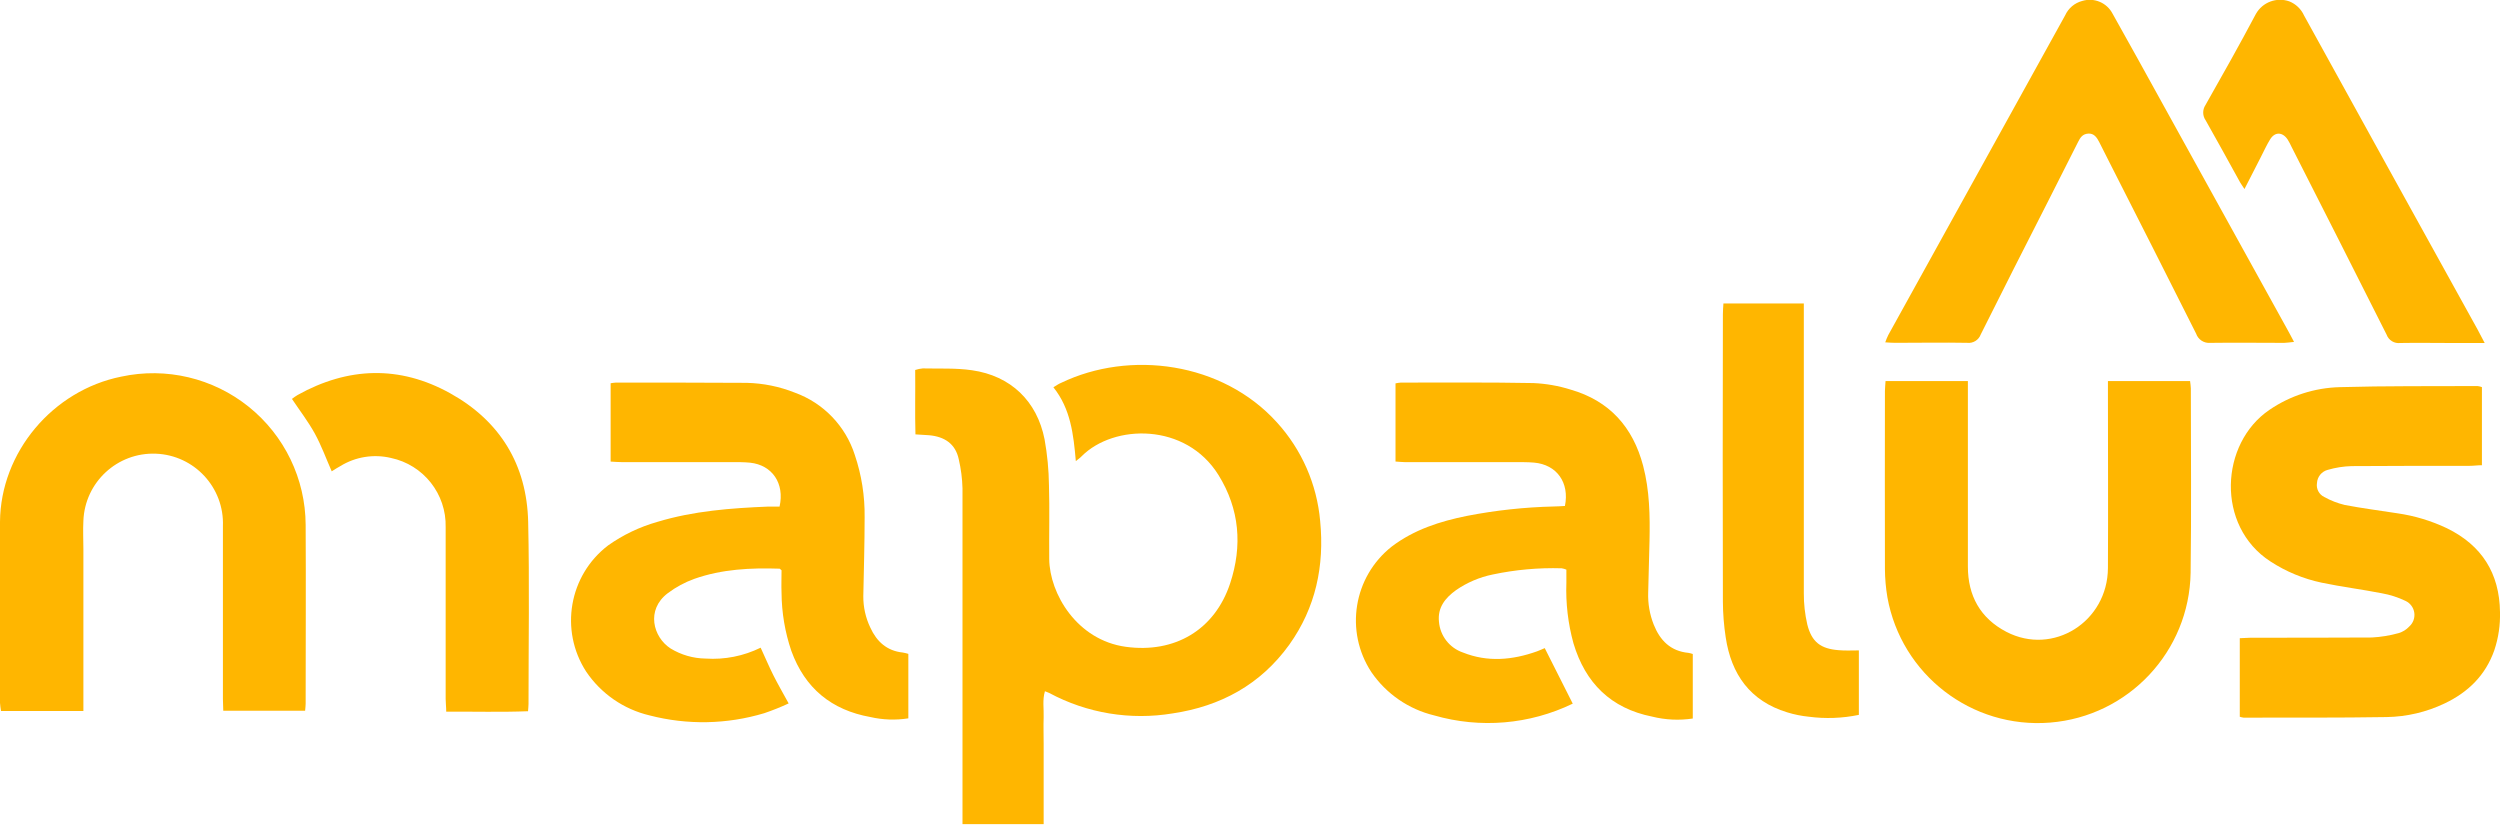
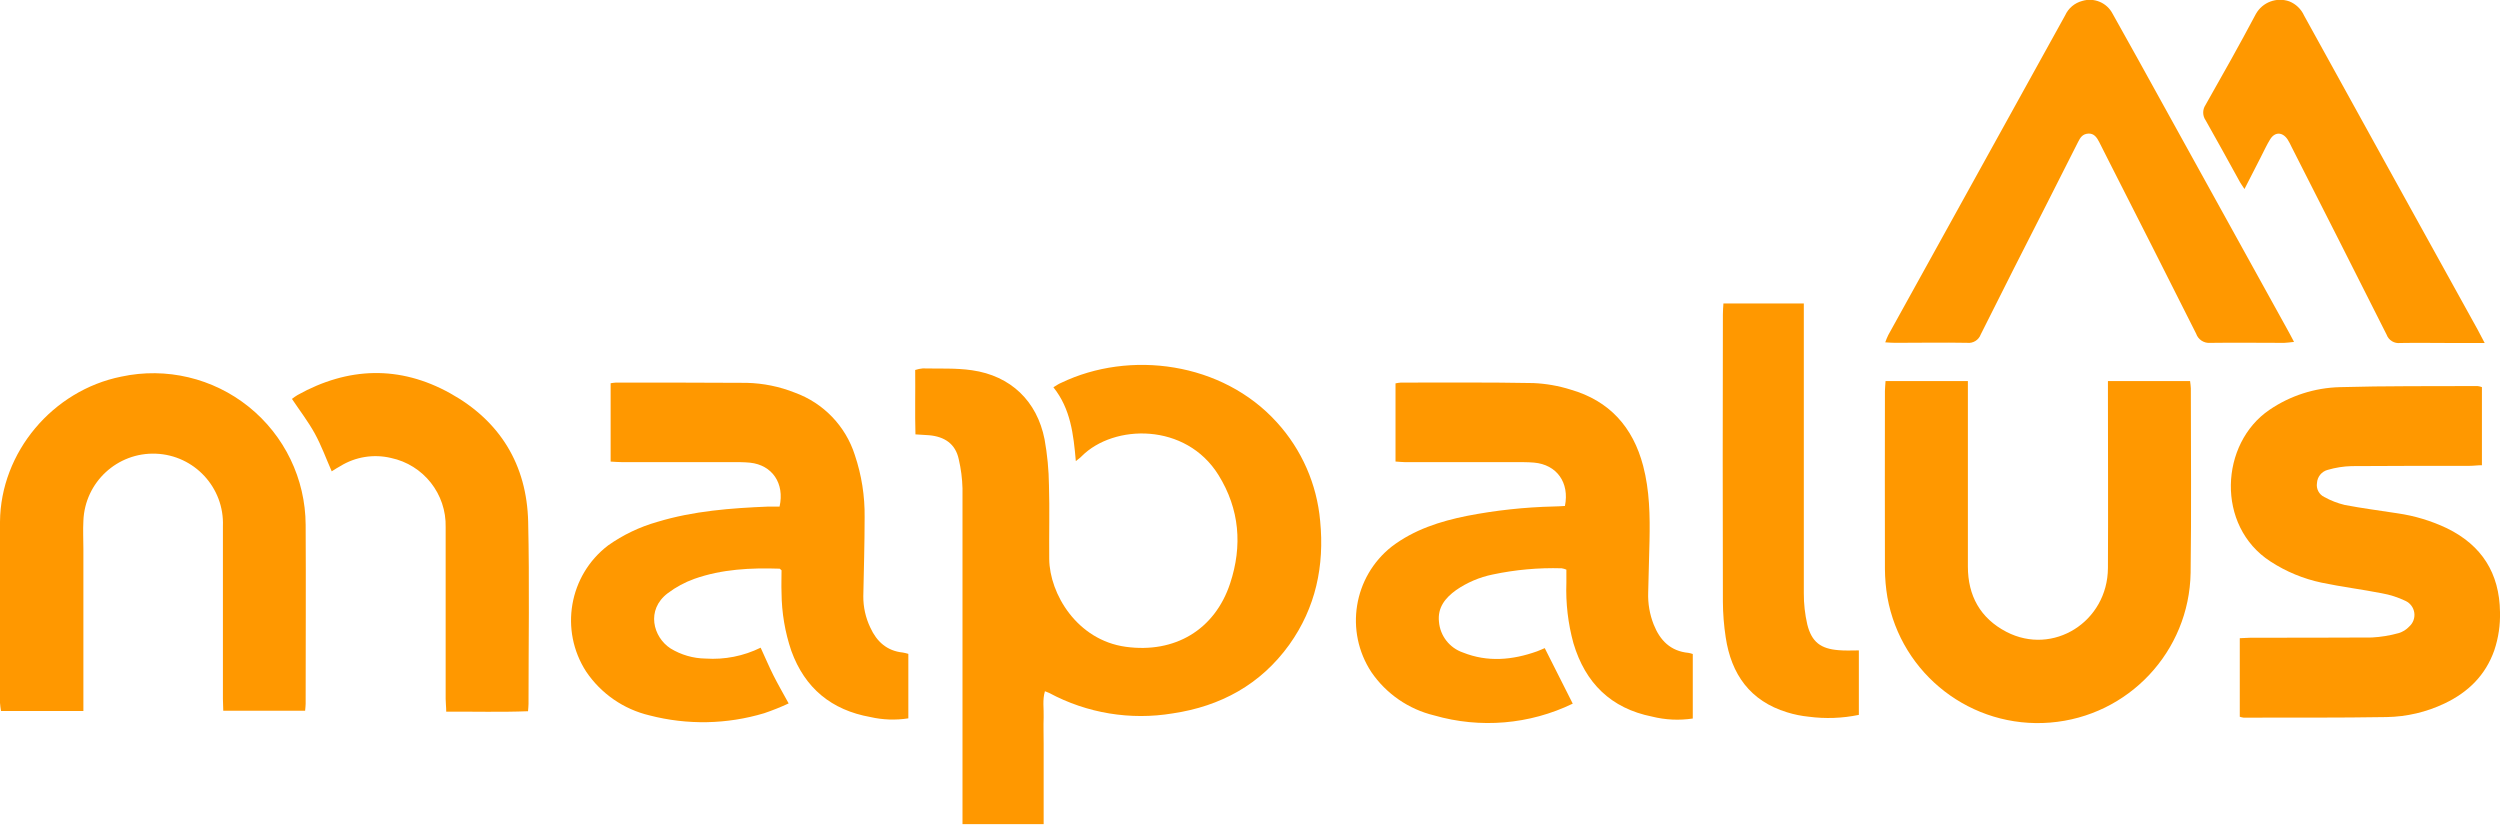
<svg xmlns="http://www.w3.org/2000/svg" viewBox="0 0 569.61 187.77">
  <defs>
-     <style>.cls-1{fill:#ffb600;}</style>
+     <style>.cls-1{fill:#FF9800;}</style>
  </defs>
  <g id="Layer_2">
    <g id="Layer_1-2">
      <path class="cls-1" d="M245.12,105.06c-.53-6.1-1.18-11.91-5.11-16.82.69-.42,1.19-.78,1.74-1,15.64-7.53,36.73-4.78,49.19,9a38.37,38.37,0,0,1,9.85,22.46c1,10.2-1,19.75-7.05,28.21-6.55,9.08-15.63,14-26.53,15.63a44.13,44.13,0,0,1-28.13-4.64,10,10,0,0,0-1-.41c-.6,2-.22,4-.29,5.95s0,4,0,6v18.34H219.3v-2.85q0-36.82,0-73.66a33,33,0,0,0-.85-6.62c-.75-3.54-3.24-5.15-6.7-5.48-.95-.08-1.9-.12-3.17-.2-.14-4.89,0-9.72-.06-14.67a7.79,7.79,0,0,1,1.72-.36c3.75.09,7.54-.12,11.23.42,8.82,1.27,14.8,7,16.53,15.74a63.41,63.41,0,0,1,1,10.48c.17,5.59,0,11.19.06,16.79.08,7.9,6.31,18.47,17.44,20s20.27-3.83,23.78-14.45c2.83-8.57,2.16-16.92-2.65-24.68-7.45-12-23.85-11.63-31.16-4.31C246.16,104.28,245.76,104.54,245.12,105.06Z" />
      <path class="cls-1" d="M358.34,160.32A44.31,44.31,0,0,1,326.76,163a24.23,24.23,0,0,1-14.3-9.86,21.44,21.44,0,0,1,4.63-28.6c5.09-3.87,11-5.76,17.16-7A118.08,118.08,0,0,1,354,115.4c.87,0,1.73-.08,2.56-.12,1.08-5.33-1.87-9.43-7.05-9.88-1.51-.13-3-.1-4.56-.1l-24.71,0c-.7,0-1.41-.09-2.28-.14V87.35a8.45,8.45,0,0,1,1.21-.18c10.07,0,20.15-.08,30.22.11a33.18,33.18,0,0,1,8.47,1.49c8.85,2.55,14.19,8.53,16.52,17.36,1.48,5.64,1.57,11.39,1.45,17.15-.08,3.92-.19,7.84-.3,11.75a18.07,18.07,0,0,0,1.26,7.28c1.43,3.6,3.83,6.05,7.9,6.44a6.36,6.36,0,0,1,1,.26v14.7a23.71,23.71,0,0,1-9.28-.44c-9.38-1.88-15.21-7.65-17.91-16.71a45.73,45.73,0,0,1-1.61-13.77c0-1,0-1.91,0-3a4.65,4.65,0,0,0-1.07-.31,66.5,66.5,0,0,0-15.73,1.42,22.66,22.66,0,0,0-8.33,3.55c-2.45,1.77-4.25,3.95-3.9,7.22a8.11,8.11,0,0,0,5.46,7c5.63,2.25,11.28,1.73,16.87-.26.59-.21,1.16-.49,1.77-.74C354.06,151.79,356.09,155.85,358.34,160.32Z" />
      <path class="cls-1" d="M178.07,129.94c-.32-.27-.38-.37-.44-.37-6.59-.22-13.14.1-19.41,2.31a23.07,23.07,0,0,0-6.08,3.28c-5,3.79-3.34,10,.63,12.58a15.73,15.73,0,0,0,8,2.31,24.67,24.67,0,0,0,12.54-2.48c1,2.15,1.88,4.26,2.9,6.29s2.19,4.06,3.48,6.41a55.27,55.27,0,0,1-5.57,2.23A48.46,48.46,0,0,1,148,163a24.09,24.09,0,0,1-14.46-10,21.49,21.49,0,0,1,5-28.72,36.8,36.8,0,0,1,11.19-5.36c8.27-2.51,16.79-3.15,25.36-3.5.86,0,1.73,0,2.53,0,1.19-5.3-1.69-9.47-6.72-10-1.43-.14-2.88-.13-4.32-.13-8.32,0-16.63,0-24.95,0-.79,0-1.57-.07-2.5-.12V87.32a10.9,10.9,0,0,1,1.24-.15c9.91,0,19.83,0,29.75.06a31.61,31.61,0,0,1,11,2.24,22.32,22.32,0,0,1,13.65,14.21,42.62,42.62,0,0,1,2.23,14.15c0,6-.18,12-.3,18A16.28,16.28,0,0,0,198.3,143c1.45,3.18,3.78,5.31,7.42,5.68a10.41,10.41,0,0,1,1.24.3v14.69a22.83,22.83,0,0,1-8.66-.3c-8.84-1.59-14.91-6.55-18-15.07a42,42,0,0,1-2.23-13.19C178,133.4,178.07,131.64,178.07,129.94Z" />
      <path class="cls-1" d="M565.49,88.2V106c-1,0-1.92.14-2.84.14-9,0-17.91,0-26.87.06a21.57,21.57,0,0,0-5.4.85,3.29,3.29,0,0,0-2.47,3,3,3,0,0,0,1.66,3.19,18.76,18.76,0,0,0,4.65,1.81c4,.77,8,1.27,12.07,1.91a39.28,39.28,0,0,1,11.21,3.39q11.93,5.82,12.11,19.1a25.29,25.29,0,0,1-1.3,8.72c-2,5.69-5.95,9.55-11.31,12.1a31.88,31.88,0,0,1-13.22,3.11c-10.87.18-21.74.11-32.62.13a5,5,0,0,1-.84-.2V145.41c.82,0,1.66-.11,2.51-.11,9.2,0,18.39,0,27.59-.05a28.32,28.32,0,0,0,6.1-1,5.32,5.32,0,0,0,2.4-1.49,3.53,3.53,0,0,0-.82-5.84,21,21,0,0,0-5.44-1.75c-4.54-.89-9.15-1.46-13.68-2.41a34.38,34.38,0,0,1-11.68-4.84c-12.47-8.08-11.5-26.91-.19-34.56a29.79,29.79,0,0,1,16-5.15c10.46-.3,20.94-.2,31.41-.25A4.64,4.64,0,0,1,565.49,88.2Z" />
      <path class="cls-1" d="M429.61,86.83h18.76v2.91c0,13.12,0,26.23,0,39.35,0,6.63,2.82,11.77,8.77,14.87,10.64,5.53,23.07-2.28,23.14-14.54.07-13.2,0-26.4,0-39.59v-3H499c.06.6.17,1.14.17,1.67,0,14,.14,28-.05,42a34.82,34.82,0,0,1-69.09,5.57,39.72,39.72,0,0,1-.56-6.44c-.05-13.52,0-27,0-40.55C429.48,88.4,429.56,87.7,429.61,86.83Z" />
      <path class="cls-1" d="M19,162H.23A18.9,18.9,0,0,1,0,160.15c0-13.75-.09-27.51,0-41.26.13-15.84,12-29.94,27.64-33.08a34.7,34.7,0,0,1,42,33.76c.08,13.6,0,27.19,0,40.79,0,.47-.07.94-.12,1.58H50.87c0-.87-.08-1.79-.08-2.72,0-13.11,0-26.23,0-39.34A15.89,15.89,0,0,0,19,118.65c-.12,2.16,0,4.32,0,6.48q0,17,0,34.07Z" />
      <path class="cls-1" d="M429.54,78a16.21,16.21,0,0,1,.69-1.66q20.14-36.42,40.3-72.84A5.91,5.91,0,0,1,474.41.22a5.86,5.86,0,0,1,6.93,2.9q5.75,10.26,11.41,20.55L521.07,74.9c.49.9,1,1.81,1.61,3-.93.09-1.59.21-2.25.22-5.6,0-11.2-.08-16.8,0a3.13,3.13,0,0,1-3.26-2.11q-9.92-19.73-19.93-39.39c-.72-1.42-1.43-2.85-2.16-4.28-.52-1-1.17-2-2.5-1.9s-1.8.93-2.29,1.88l-6.93,13.7c-5.1,10-10.23,20.09-15.26,30.18a2.94,2.94,0,0,1-3.13,1.91c-5.44-.1-10.88,0-16.32,0C431.15,78.12,430.46,78.05,429.54,78Z" />
      <path class="cls-1" d="M423.53,148.19v14.69a34.21,34.21,0,0,1-11.41.42,25.15,25.15,0,0,1-4.93-1c-8.44-2.58-12.74-8.67-14-17.1a55.18,55.18,0,0,1-.64-8.11q-.08-32.75,0-65.48c0-.78.07-1.56.12-2.46h18.32v2.94c0,21,0,42.06,0,63.08a30.81,30.81,0,0,0,.79,7.11c1,4,3.06,5.55,7.15,5.86C420.39,148.28,421.9,148.19,423.53,148.19Z" />
      <path class="cls-1" d="M75.58,107.39c-1.32-3-2.38-5.94-3.87-8.64s-3.39-5.17-5.19-7.86A12.35,12.35,0,0,1,67.8,90c11.51-6.41,23.25-6.79,34.76-.4,11.36,6.3,17.48,16.28,17.78,29.3.31,13.82.08,27.66.08,41.49,0,.46-.06.93-.11,1.66-6.17.24-12.28.06-18.64.1,0-1.07-.13-2-.13-2.92,0-13,0-26.06,0-39.09a15.73,15.73,0,0,0-12.47-15.8,15.27,15.27,0,0,0-11.53,1.86C76.91,106.53,76.32,106.93,75.58,107.39Z" />
      <path class="cls-1" d="M566.12,78.15h-7.7c-3.84,0-7.68-.07-11.52,0a2.93,2.93,0,0,1-3.13-1.91Q533,54.85,522.12,33.47a14.34,14.34,0,0,0-.9-1.69c-1.17-1.75-2.92-1.79-4,0-.8,1.28-1.41,2.69-2.1,4l-3.73,7.29c-.51-.79-.93-1.35-1.26-2-2.52-4.54-5-9.12-7.57-13.63a3.09,3.09,0,0,1-.06-3.5c3.91-6.88,7.79-13.79,11.5-20.78a6.33,6.33,0,0,1,7.6-2.85,6.23,6.23,0,0,1,3.37,3.23q9.5,17.22,19,34.42l20.55,37.15C565,76,565.41,76.83,566.12,78.15Z" />
    </g>
  </g>
</svg>
